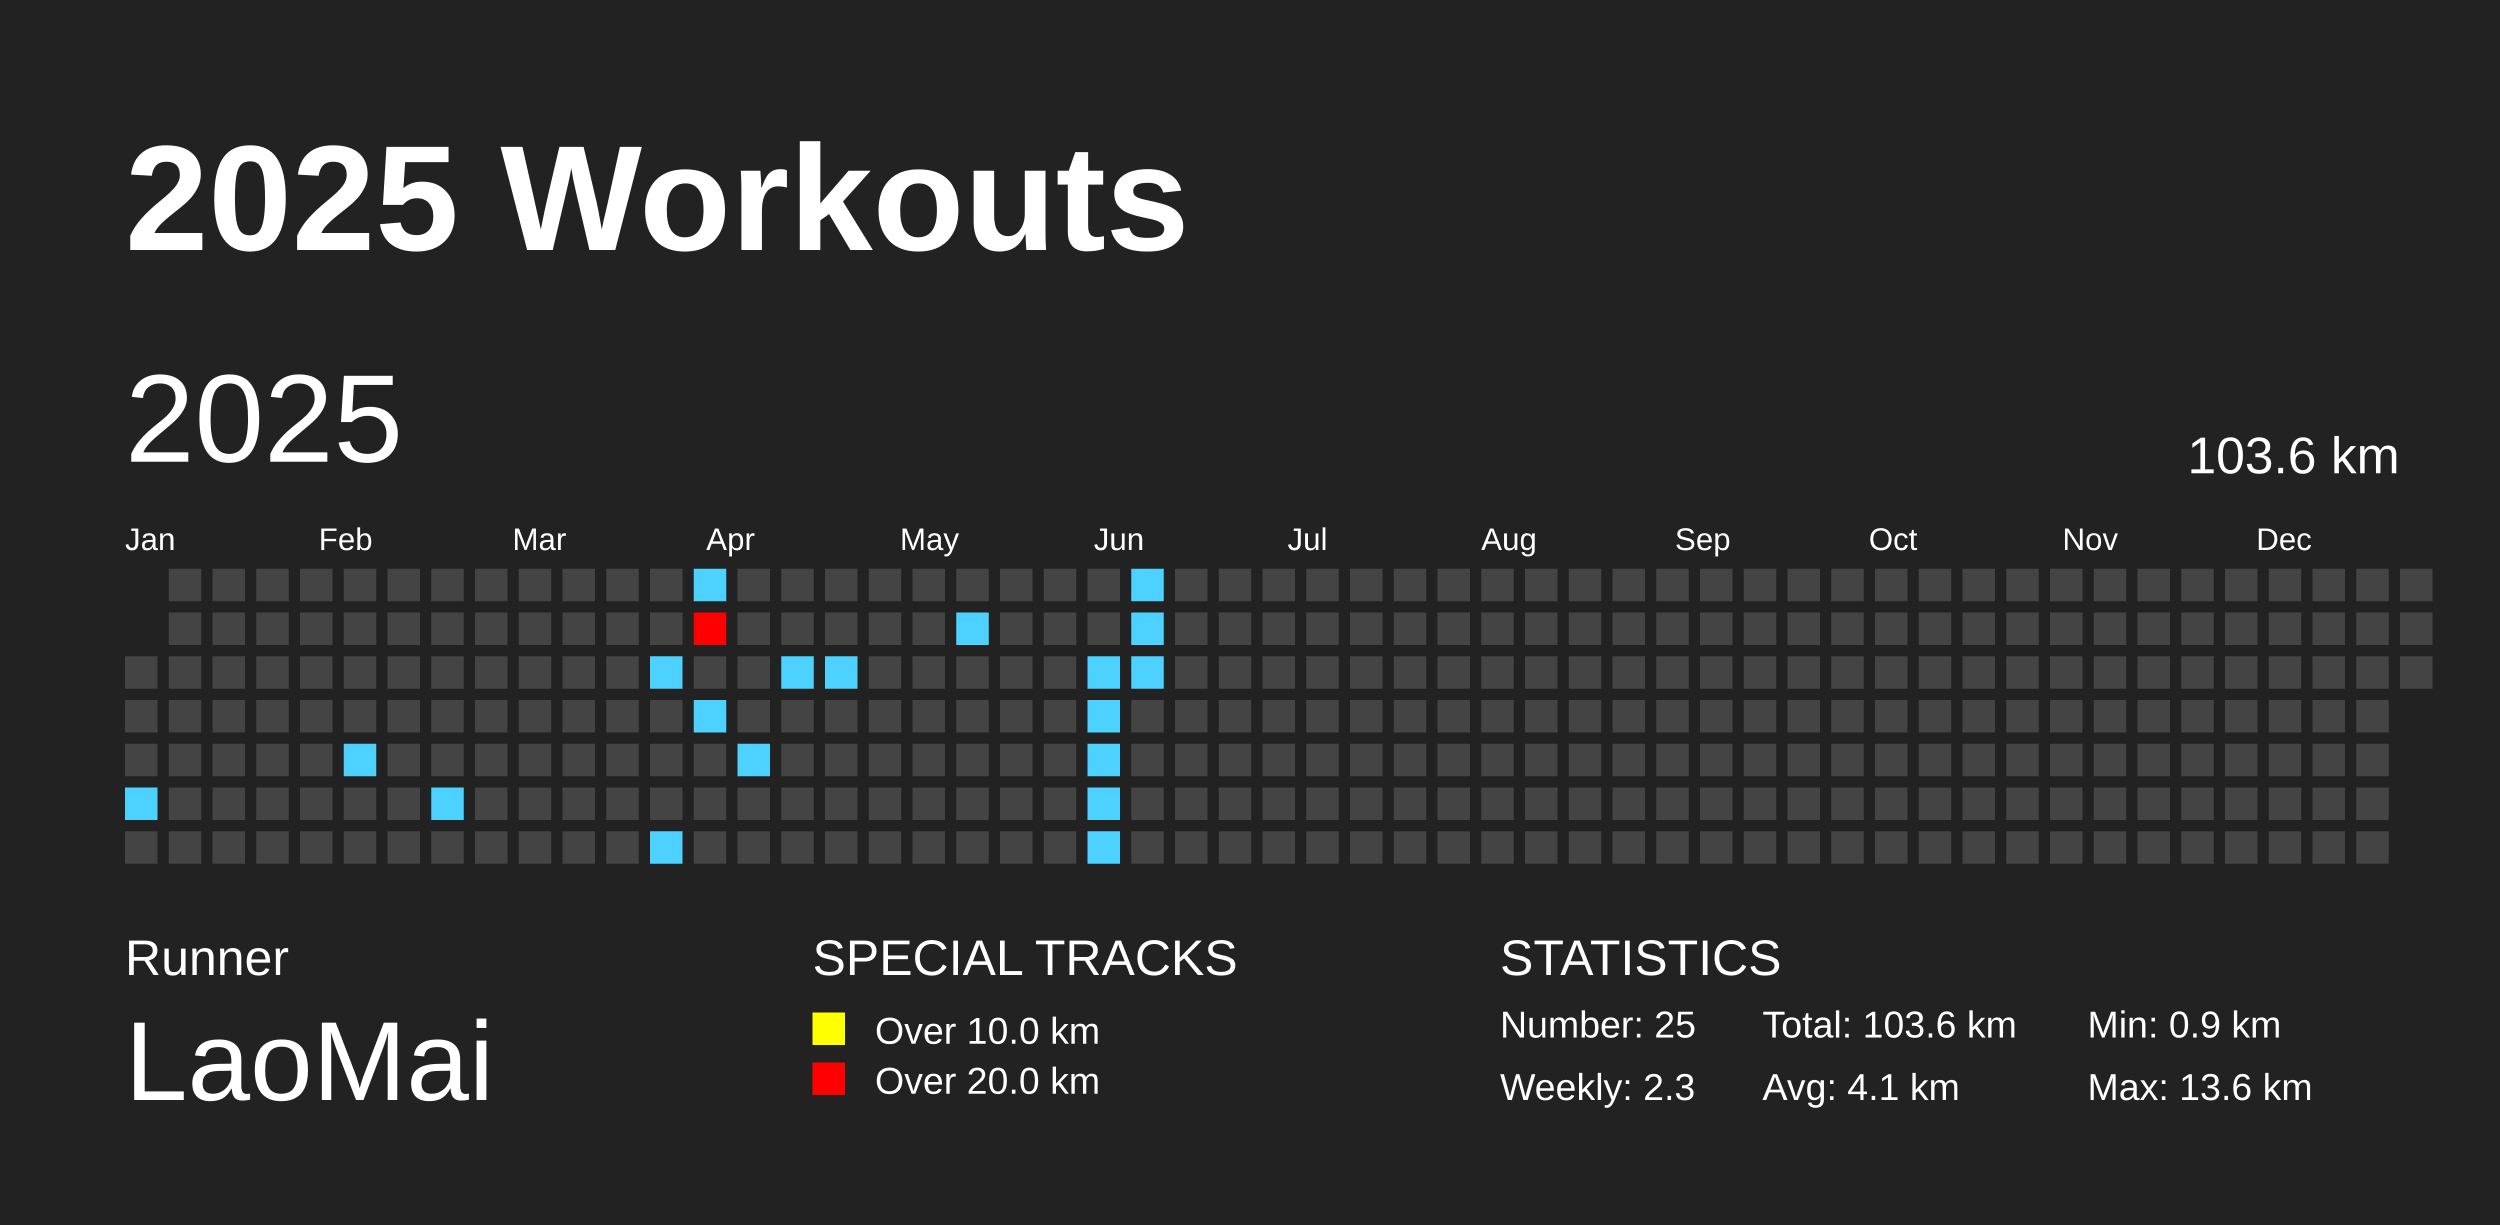
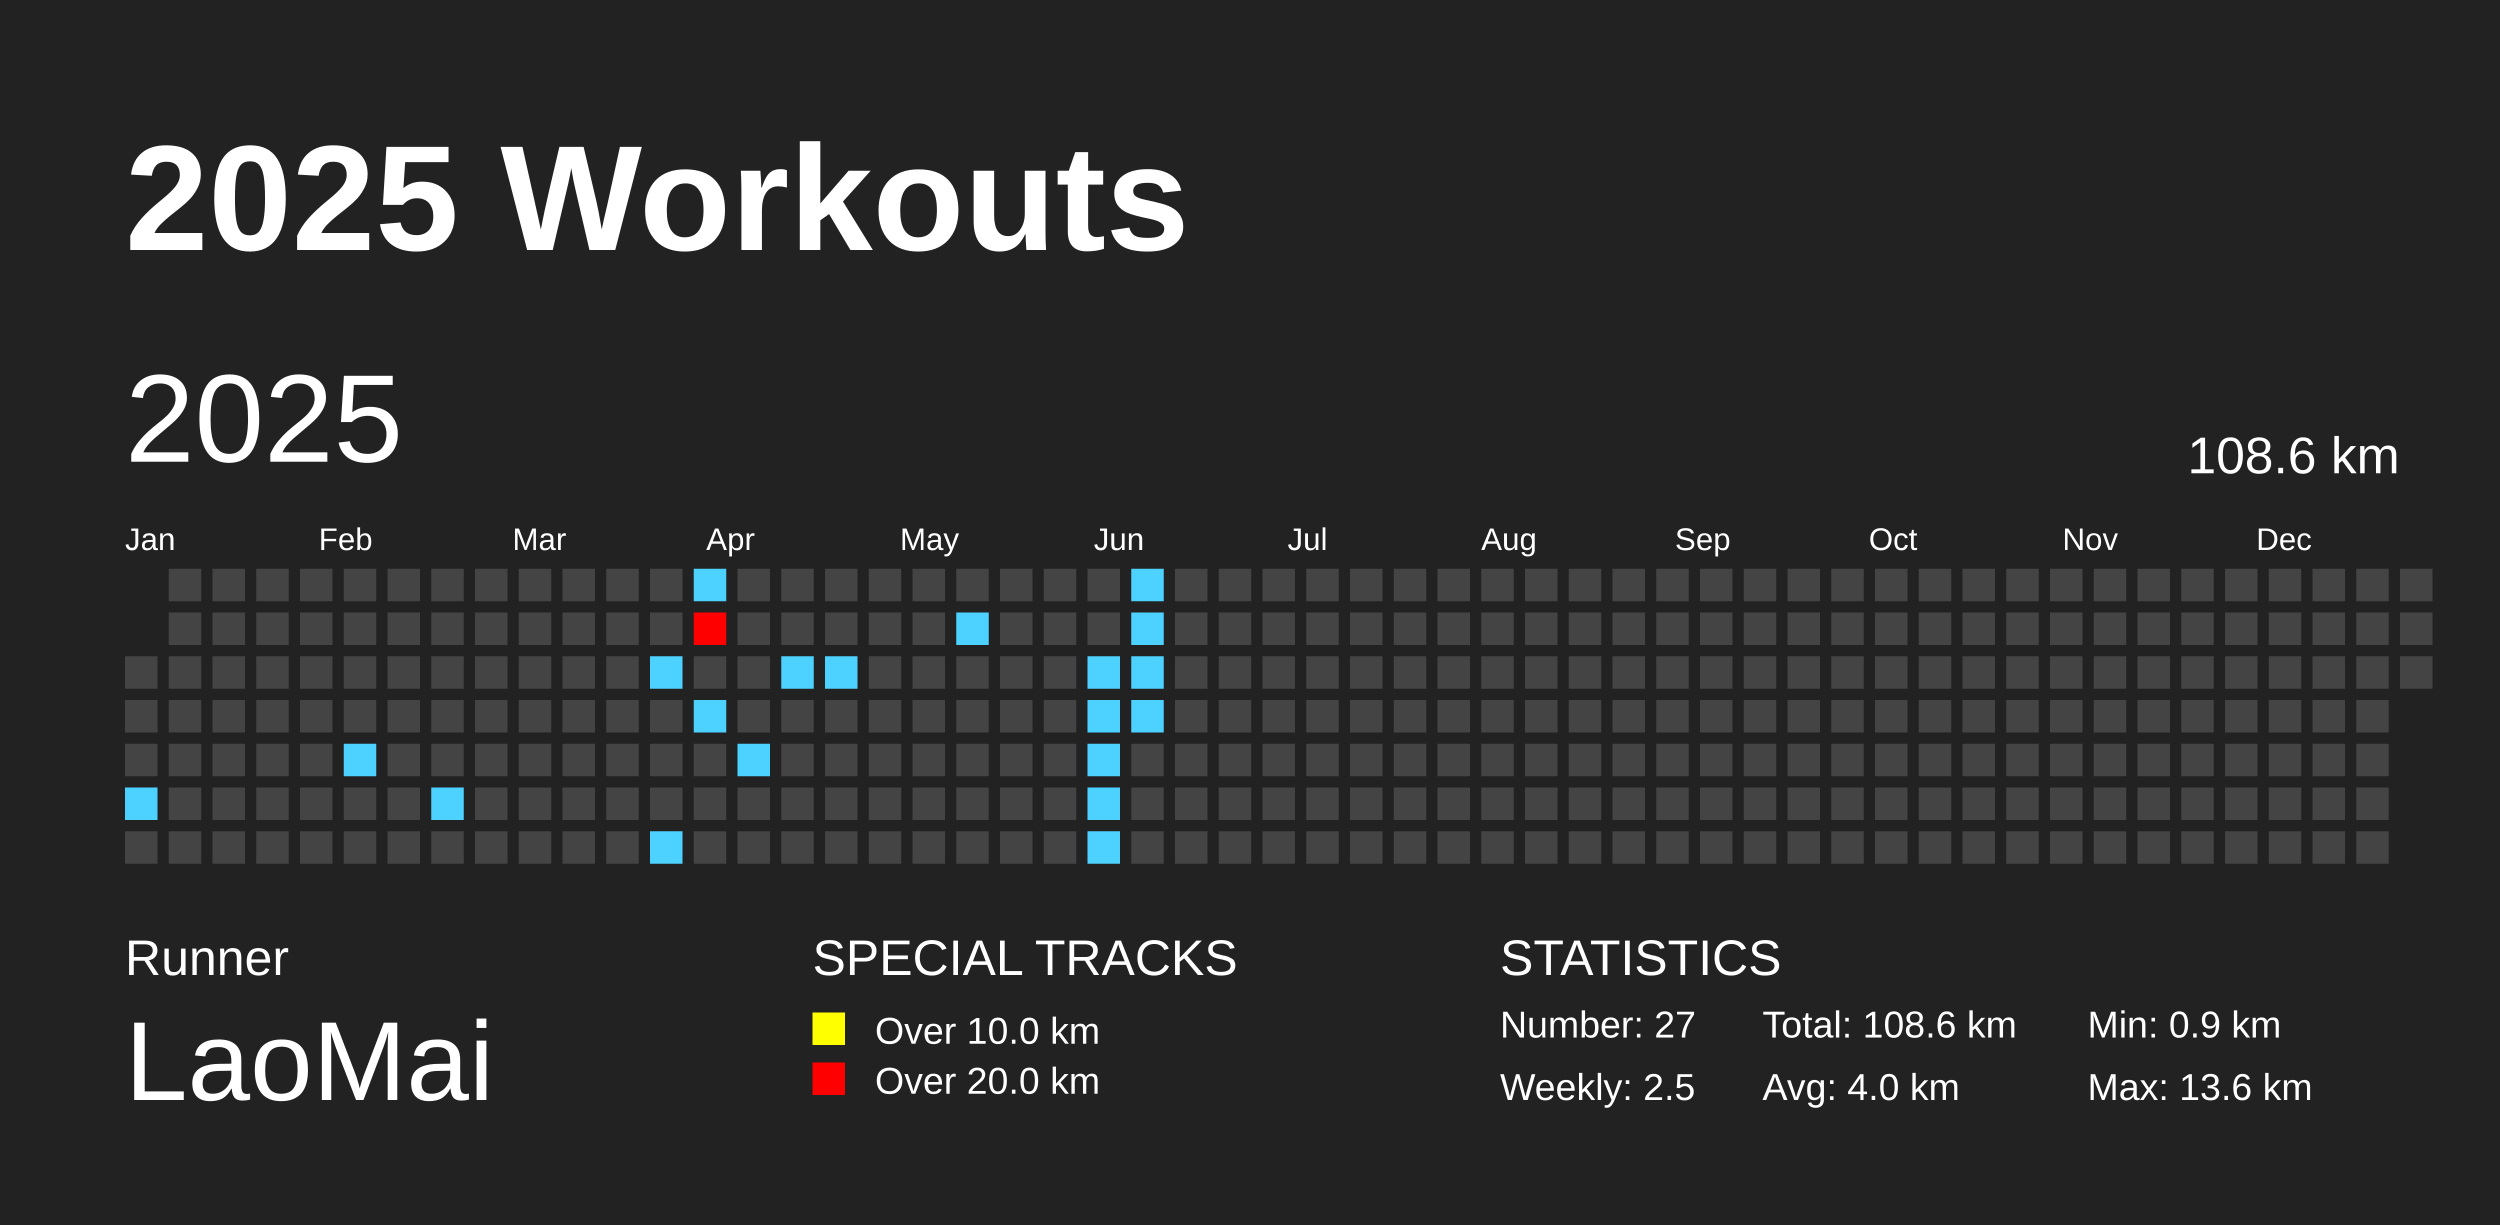
<svg xmlns="http://www.w3.org/2000/svg" baseProfile="full" height="98mm" version="1.1" viewBox="0,0,200,98" width="200mm">
  <defs />
  <rect fill="#222222" height="98" width="200" x="0" y="0" />
  <text fill="#FFFFFF" style="font-size:12px; font-family:Arial; font-weight:bold;" x="10" y="20">2025 Workouts</text>
  <text fill="#FFFFFF" style="font-size:4px; font-family:Arial" x="10" y="78">Runner</text>
  <text fill="#FFFFFF" style="font-size:9px; font-family:Arial" x="10" y="88">LaoMai</text>
  <text fill="#FFFFFF" style="font-size:4px; font-family:Arial" x="65" y="78">SPECIAL TRACKS</text>
  <rect fill="yellow" height="2.6" width="2.6" x="65" y="81" />
  <text fill="#FFFFFF" style="font-size:3px; font-family:Arial" x="70" y="83.5">Over 10.0 km</text>
  <rect fill="red" height="2.6" width="2.6" x="65" y="85" />
  <text fill="#FFFFFF" style="font-size:3px; font-family:Arial" x="70" y="87.5">Over 20.0 km</text>
  <text fill="#FFFFFF" style="font-size:4px; font-family:Arial" x="120" y="78">STATISTICS</text>
-   <text fill="#FFFFFF" style="font-size:3px; font-family:Arial" x="120" y="83">Number: 25</text>
-   <text fill="#FFFFFF" style="font-size:3px; font-family:Arial" x="120" y="88">Weekly: 2.3</text>
-   <text fill="#FFFFFF" style="font-size:3px; font-family:Arial" x="141" y="83">Total: 103.6 km</text>
-   <text fill="#FFFFFF" style="font-size:3px; font-family:Arial" x="141" y="88">Avg: 4.1 km</text>
+   <text fill="#FFFFFF" style="font-size:3px; font-family:Arial" x="120" y="83">Number: 27</text>
+   <text fill="#FFFFFF" style="font-size:3px; font-family:Arial" x="120" y="88">Weekly: 2.5</text>
+   <text fill="#FFFFFF" style="font-size:3px; font-family:Arial" x="141" y="83">Total: 108.6 km</text>
+   <text fill="#FFFFFF" style="font-size:3px; font-family:Arial" x="141" y="88">Avg: 4.0 km</text>
  <text fill="#FFFFFF" style="font-size:3px; font-family:Arial" x="167" y="83">Min: 0.9 km</text>
  <text fill="#FFFFFF" style="font-size:3px; font-family:Arial" x="167" y="88">Max: 13.6 km</text>
  <text dominant-baseline="hanging" fill="#FFFFFF" style="font-size:10.0px; font-family:Arial;" x="10" y="30">2025</text>
-   <text dominant-baseline="hanging" fill="#FFFFFF" style="font-size:4.125px; font-family:Arial;" x="175" y="35">103.6 km</text>
+   <text dominant-baseline="hanging" fill="#FFFFFF" style="font-size:4.125px; font-family:Arial;" x="175" y="35">108.6 km</text>
  <text fill="#FFFFFF" style="font-size:2.5px; font-family:Arial" x="10.0" y="44">Jan</text>
  <text fill="#FFFFFF" style="font-size:2.5px; font-family:Arial" x="25.5" y="44">Feb</text>
  <text fill="#FFFFFF" style="font-size:2.5px; font-family:Arial" x="41.0" y="44">Mar</text>
  <text fill="#FFFFFF" style="font-size:2.5px; font-family:Arial" x="56.5" y="44">Apr</text>
  <text fill="#FFFFFF" style="font-size:2.5px; font-family:Arial" x="72.0" y="44">May</text>
  <text fill="#FFFFFF" style="font-size:2.5px; font-family:Arial" x="87.5" y="44">Jun</text>
  <text fill="#FFFFFF" style="font-size:2.5px; font-family:Arial" x="103.0" y="44">Jul</text>
  <text fill="#FFFFFF" style="font-size:2.5px; font-family:Arial" x="118.5" y="44">Aug</text>
  <text fill="#FFFFFF" style="font-size:2.5px; font-family:Arial" x="134.0" y="44">Sep</text>
  <text fill="#FFFFFF" style="font-size:2.5px; font-family:Arial" x="149.5" y="44">Oct</text>
  <text fill="#FFFFFF" style="font-size:2.5px; font-family:Arial" x="165.0" y="44">Nov</text>
  <text fill="#FFFFFF" style="font-size:2.5px; font-family:Arial" x="180.5" y="44">Dec</text>
  <rect fill="#444444" height="2.6" width="2.6" x="10.0" y="52.5" />
  <rect fill="#444444" height="2.6" width="2.6" x="10.0" y="56.0" />
  <rect fill="#444444" height="2.6" width="2.6" x="10.0" y="59.5" />
  <rect fill="#4DD2FF" height="2.6" width="2.6" x="10.0" y="63.0" />
  <rect fill="#444444" height="2.6" width="2.6" x="10.0" y="66.5" />
  <rect fill="#444444" height="2.6" width="2.6" x="13.5" y="45.5" />
  <rect fill="#444444" height="2.6" width="2.6" x="13.5" y="49.0" />
  <rect fill="#444444" height="2.6" width="2.6" x="13.5" y="52.5" />
  <rect fill="#444444" height="2.6" width="2.6" x="13.5" y="56.0" />
  <rect fill="#444444" height="2.6" width="2.6" x="13.5" y="59.5" />
  <rect fill="#444444" height="2.6" width="2.6" x="13.5" y="63.0" />
  <rect fill="#444444" height="2.6" width="2.6" x="13.5" y="66.5" />
  <rect fill="#444444" height="2.6" width="2.6" x="17.0" y="45.5" />
  <rect fill="#444444" height="2.6" width="2.6" x="17.0" y="49.0" />
  <rect fill="#444444" height="2.6" width="2.6" x="17.0" y="52.5" />
  <rect fill="#444444" height="2.6" width="2.6" x="17.0" y="56.0" />
  <rect fill="#444444" height="2.6" width="2.6" x="17.0" y="59.5" />
  <rect fill="#444444" height="2.6" width="2.6" x="17.0" y="63.0" />
  <rect fill="#444444" height="2.6" width="2.6" x="17.0" y="66.5" />
  <rect fill="#444444" height="2.6" width="2.6" x="20.5" y="45.5" />
  <rect fill="#444444" height="2.6" width="2.6" x="20.5" y="49.0" />
  <rect fill="#444444" height="2.6" width="2.6" x="20.5" y="52.5" />
  <rect fill="#444444" height="2.6" width="2.6" x="20.5" y="56.0" />
  <rect fill="#444444" height="2.6" width="2.6" x="20.5" y="59.5" />
  <rect fill="#444444" height="2.6" width="2.6" x="20.5" y="63.0" />
  <rect fill="#444444" height="2.6" width="2.6" x="20.5" y="66.5" />
  <rect fill="#444444" height="2.6" width="2.6" x="24.0" y="45.5" />
  <rect fill="#444444" height="2.6" width="2.6" x="24.0" y="49.0" />
  <rect fill="#444444" height="2.6" width="2.6" x="24.0" y="52.5" />
  <rect fill="#444444" height="2.6" width="2.6" x="24.0" y="56.0" />
  <rect fill="#444444" height="2.6" width="2.6" x="24.0" y="59.5" />
  <rect fill="#444444" height="2.6" width="2.6" x="24.0" y="63.0" />
  <rect fill="#444444" height="2.6" width="2.6" x="24.0" y="66.5" />
  <rect fill="#444444" height="2.6" width="2.6" x="27.5" y="45.5" />
  <rect fill="#444444" height="2.6" width="2.6" x="27.5" y="49.0" />
  <rect fill="#444444" height="2.6" width="2.6" x="27.5" y="52.5" />
  <rect fill="#444444" height="2.6" width="2.6" x="27.5" y="56.0" />
  <rect fill="#4DD2FF" height="2.6" width="2.6" x="27.5" y="59.5" />
  <rect fill="#444444" height="2.6" width="2.6" x="27.5" y="63.0" />
  <rect fill="#444444" height="2.6" width="2.6" x="27.5" y="66.5" />
  <rect fill="#444444" height="2.6" width="2.6" x="31.0" y="45.5" />
  <rect fill="#444444" height="2.6" width="2.6" x="31.0" y="49.0" />
  <rect fill="#444444" height="2.6" width="2.6" x="31.0" y="52.5" />
  <rect fill="#444444" height="2.6" width="2.6" x="31.0" y="56.0" />
  <rect fill="#444444" height="2.6" width="2.6" x="31.0" y="59.5" />
  <rect fill="#444444" height="2.6" width="2.6" x="31.0" y="63.0" />
  <rect fill="#444444" height="2.6" width="2.6" x="31.0" y="66.5" />
  <rect fill="#444444" height="2.6" width="2.6" x="34.5" y="45.5" />
  <rect fill="#444444" height="2.6" width="2.6" x="34.5" y="49.0" />
  <rect fill="#444444" height="2.6" width="2.6" x="34.5" y="52.5" />
  <rect fill="#444444" height="2.6" width="2.6" x="34.5" y="56.0" />
  <rect fill="#444444" height="2.6" width="2.6" x="34.5" y="59.5" />
  <rect fill="#4DD2FF" height="2.6" width="2.6" x="34.5" y="63.0" />
  <rect fill="#444444" height="2.6" width="2.6" x="34.5" y="66.5" />
  <rect fill="#444444" height="2.6" width="2.6" x="38.0" y="45.5" />
  <rect fill="#444444" height="2.6" width="2.6" x="38.0" y="49.0" />
  <rect fill="#444444" height="2.6" width="2.6" x="38.0" y="52.5" />
  <rect fill="#444444" height="2.6" width="2.6" x="38.0" y="56.0" />
  <rect fill="#444444" height="2.6" width="2.6" x="38.0" y="59.5" />
  <rect fill="#444444" height="2.6" width="2.6" x="38.0" y="63.0" />
  <rect fill="#444444" height="2.6" width="2.6" x="38.0" y="66.5" />
  <rect fill="#444444" height="2.6" width="2.6" x="41.5" y="45.5" />
  <rect fill="#444444" height="2.6" width="2.6" x="41.5" y="49.0" />
  <rect fill="#444444" height="2.6" width="2.6" x="41.5" y="52.5" />
  <rect fill="#444444" height="2.6" width="2.6" x="41.5" y="56.0" />
  <rect fill="#444444" height="2.6" width="2.6" x="41.5" y="59.5" />
  <rect fill="#444444" height="2.6" width="2.6" x="41.5" y="63.0" />
  <rect fill="#444444" height="2.6" width="2.6" x="41.5" y="66.5" />
  <rect fill="#444444" height="2.6" width="2.6" x="45.0" y="45.5" />
  <rect fill="#444444" height="2.6" width="2.6" x="45.0" y="49.0" />
  <rect fill="#444444" height="2.6" width="2.6" x="45.0" y="52.5" />
  <rect fill="#444444" height="2.6" width="2.6" x="45.0" y="56.0" />
  <rect fill="#444444" height="2.6" width="2.6" x="45.0" y="59.5" />
  <rect fill="#444444" height="2.6" width="2.6" x="45.0" y="63.0" />
  <rect fill="#444444" height="2.6" width="2.6" x="45.0" y="66.5" />
  <rect fill="#444444" height="2.6" width="2.6" x="48.5" y="45.5" />
  <rect fill="#444444" height="2.6" width="2.6" x="48.5" y="49.0" />
  <rect fill="#444444" height="2.6" width="2.6" x="48.5" y="52.5" />
  <rect fill="#444444" height="2.6" width="2.6" x="48.5" y="56.0" />
  <rect fill="#444444" height="2.6" width="2.6" x="48.5" y="59.5" />
  <rect fill="#444444" height="2.6" width="2.6" x="48.5" y="63.0" />
  <rect fill="#444444" height="2.6" width="2.6" x="48.5" y="66.5" />
  <rect fill="#444444" height="2.6" width="2.6" x="52.0" y="45.5" />
  <rect fill="#444444" height="2.6" width="2.6" x="52.0" y="49.0" />
  <rect fill="#4DD2FF" height="2.6" width="2.6" x="52.0" y="52.5" />
  <rect fill="#444444" height="2.6" width="2.6" x="52.0" y="56.0" />
  <rect fill="#444444" height="2.6" width="2.6" x="52.0" y="59.5" />
  <rect fill="#444444" height="2.6" width="2.6" x="52.0" y="63.0" />
  <rect fill="#4DD2FF" height="2.6" width="2.6" x="52.0" y="66.5" />
  <rect fill="#4DD2FF" height="2.6" width="2.6" x="55.5" y="45.5" />
  <rect fill="red" height="2.6" width="2.6" x="55.5" y="49.0" />
  <rect fill="#444444" height="2.6" width="2.6" x="55.5" y="52.5" />
  <rect fill="#4DD2FF" height="2.6" width="2.6" x="55.5" y="56.0" />
  <rect fill="#444444" height="2.6" width="2.6" x="55.5" y="59.5" />
  <rect fill="#444444" height="2.6" width="2.6" x="55.5" y="63.0" />
  <rect fill="#444444" height="2.6" width="2.6" x="55.5" y="66.5" />
  <rect fill="#444444" height="2.6" width="2.6" x="59.0" y="45.5" />
  <rect fill="#444444" height="2.6" width="2.6" x="59.0" y="49.0" />
  <rect fill="#444444" height="2.6" width="2.6" x="59.0" y="52.5" />
  <rect fill="#444444" height="2.6" width="2.6" x="59.0" y="56.0" />
  <rect fill="#4DD2FF" height="2.6" width="2.6" x="59.0" y="59.5" />
  <rect fill="#444444" height="2.6" width="2.6" x="59.0" y="63.0" />
  <rect fill="#444444" height="2.6" width="2.6" x="59.0" y="66.5" />
  <rect fill="#444444" height="2.6" width="2.6" x="62.5" y="45.5" />
  <rect fill="#444444" height="2.6" width="2.6" x="62.5" y="49.0" />
  <rect fill="#4DD2FF" height="2.6" width="2.6" x="62.5" y="52.5" />
  <rect fill="#444444" height="2.6" width="2.6" x="62.5" y="56.0" />
  <rect fill="#444444" height="2.6" width="2.6" x="62.5" y="59.5" />
  <rect fill="#444444" height="2.6" width="2.6" x="62.5" y="63.0" />
  <rect fill="#444444" height="2.6" width="2.6" x="62.5" y="66.5" />
  <rect fill="#444444" height="2.6" width="2.6" x="66.0" y="45.5" />
  <rect fill="#444444" height="2.6" width="2.6" x="66.0" y="49.0" />
  <rect fill="#4DD2FF" height="2.6" width="2.6" x="66.0" y="52.5" />
  <rect fill="#444444" height="2.6" width="2.6" x="66.0" y="56.0" />
  <rect fill="#444444" height="2.6" width="2.6" x="66.0" y="59.5" />
  <rect fill="#444444" height="2.6" width="2.6" x="66.0" y="63.0" />
  <rect fill="#444444" height="2.6" width="2.6" x="66.0" y="66.5" />
  <rect fill="#444444" height="2.6" width="2.6" x="69.5" y="45.5" />
  <rect fill="#444444" height="2.6" width="2.6" x="69.5" y="49.0" />
  <rect fill="#444444" height="2.6" width="2.6" x="69.5" y="52.5" />
  <rect fill="#444444" height="2.6" width="2.6" x="69.5" y="56.0" />
  <rect fill="#444444" height="2.6" width="2.6" x="69.5" y="59.5" />
  <rect fill="#444444" height="2.6" width="2.6" x="69.5" y="63.0" />
  <rect fill="#444444" height="2.6" width="2.6" x="69.5" y="66.5" />
  <rect fill="#444444" height="2.6" width="2.6" x="73.0" y="45.5" />
  <rect fill="#444444" height="2.6" width="2.6" x="73.0" y="49.0" />
  <rect fill="#444444" height="2.6" width="2.6" x="73.0" y="52.5" />
  <rect fill="#444444" height="2.6" width="2.6" x="73.0" y="56.0" />
  <rect fill="#444444" height="2.6" width="2.6" x="73.0" y="59.5" />
  <rect fill="#444444" height="2.6" width="2.6" x="73.0" y="63.0" />
  <rect fill="#444444" height="2.6" width="2.6" x="73.0" y="66.5" />
  <rect fill="#444444" height="2.6" width="2.6" x="76.5" y="45.5" />
  <rect fill="#4DD2FF" height="2.6" width="2.6" x="76.5" y="49.0" />
  <rect fill="#444444" height="2.6" width="2.6" x="76.5" y="52.5" />
  <rect fill="#444444" height="2.6" width="2.6" x="76.5" y="56.0" />
  <rect fill="#444444" height="2.6" width="2.6" x="76.5" y="59.5" />
  <rect fill="#444444" height="2.6" width="2.6" x="76.5" y="63.0" />
  <rect fill="#444444" height="2.6" width="2.6" x="76.5" y="66.5" />
  <rect fill="#444444" height="2.6" width="2.6" x="80.0" y="45.5" />
  <rect fill="#444444" height="2.6" width="2.6" x="80.0" y="49.0" />
  <rect fill="#444444" height="2.6" width="2.6" x="80.0" y="52.5" />
  <rect fill="#444444" height="2.6" width="2.6" x="80.0" y="56.0" />
  <rect fill="#444444" height="2.6" width="2.6" x="80.0" y="59.5" />
  <rect fill="#444444" height="2.6" width="2.6" x="80.0" y="63.0" />
  <rect fill="#444444" height="2.6" width="2.6" x="80.0" y="66.5" />
  <rect fill="#444444" height="2.6" width="2.6" x="83.5" y="45.5" />
  <rect fill="#444444" height="2.6" width="2.6" x="83.5" y="49.0" />
  <rect fill="#444444" height="2.6" width="2.6" x="83.5" y="52.5" />
  <rect fill="#444444" height="2.6" width="2.6" x="83.5" y="56.0" />
  <rect fill="#444444" height="2.6" width="2.6" x="83.5" y="59.5" />
  <rect fill="#444444" height="2.6" width="2.6" x="83.5" y="63.0" />
  <rect fill="#444444" height="2.6" width="2.6" x="83.5" y="66.5" />
  <rect fill="#444444" height="2.6" width="2.6" x="87.0" y="45.5" />
  <rect fill="#444444" height="2.6" width="2.6" x="87.0" y="49.0" />
  <rect fill="#4DD2FF" height="2.6" width="2.6" x="87.0" y="52.5" />
  <rect fill="#4DD2FF" height="2.6" width="2.6" x="87.0" y="56.0" />
  <rect fill="#4DD2FF" height="2.6" width="2.6" x="87.0" y="59.5" />
  <rect fill="#4DD2FF" height="2.6" width="2.6" x="87.0" y="63.0" />
  <rect fill="#4DD2FF" height="2.6" width="2.6" x="87.0" y="66.5" />
  <rect fill="#4DD2FF" height="2.6" width="2.6" x="90.5" y="45.5" />
  <rect fill="#4DD2FF" height="2.6" width="2.6" x="90.5" y="49.0" />
  <rect fill="#4DD2FF" height="2.6" width="2.6" x="90.5" y="52.5" />
-   <rect fill="#444444" height="2.6" width="2.6" x="90.5" y="56.0" />
+   <rect fill="#4DD2FF" height="2.6" width="2.6" x="90.5" y="56.0" />
  <rect fill="#444444" height="2.6" width="2.6" x="90.5" y="59.5" />
  <rect fill="#444444" height="2.6" width="2.6" x="90.5" y="63.0" />
  <rect fill="#444444" height="2.6" width="2.6" x="90.5" y="66.5" />
  <rect fill="#444444" height="2.6" width="2.6" x="94.0" y="45.5" />
  <rect fill="#444444" height="2.6" width="2.6" x="94.0" y="49.0" />
  <rect fill="#444444" height="2.6" width="2.6" x="94.0" y="52.5" />
  <rect fill="#444444" height="2.6" width="2.6" x="94.0" y="56.0" />
  <rect fill="#444444" height="2.6" width="2.6" x="94.0" y="59.5" />
  <rect fill="#444444" height="2.6" width="2.6" x="94.0" y="63.0" />
  <rect fill="#444444" height="2.6" width="2.6" x="94.0" y="66.5" />
  <rect fill="#444444" height="2.6" width="2.6" x="97.5" y="45.5" />
  <rect fill="#444444" height="2.6" width="2.6" x="97.5" y="49.0" />
  <rect fill="#444444" height="2.6" width="2.6" x="97.5" y="52.5" />
  <rect fill="#444444" height="2.6" width="2.6" x="97.5" y="56.0" />
  <rect fill="#444444" height="2.6" width="2.6" x="97.5" y="59.5" />
  <rect fill="#444444" height="2.6" width="2.6" x="97.5" y="63.0" />
  <rect fill="#444444" height="2.6" width="2.6" x="97.5" y="66.5" />
  <rect fill="#444444" height="2.6" width="2.6" x="101.0" y="45.5" />
  <rect fill="#444444" height="2.6" width="2.6" x="101.0" y="49.0" />
  <rect fill="#444444" height="2.6" width="2.6" x="101.0" y="52.5" />
  <rect fill="#444444" height="2.6" width="2.6" x="101.0" y="56.0" />
  <rect fill="#444444" height="2.6" width="2.6" x="101.0" y="59.5" />
  <rect fill="#444444" height="2.6" width="2.6" x="101.0" y="63.0" />
  <rect fill="#444444" height="2.6" width="2.6" x="101.0" y="66.5" />
  <rect fill="#444444" height="2.6" width="2.6" x="104.5" y="45.5" />
  <rect fill="#444444" height="2.6" width="2.6" x="104.5" y="49.0" />
  <rect fill="#444444" height="2.6" width="2.6" x="104.5" y="52.5" />
  <rect fill="#444444" height="2.6" width="2.6" x="104.5" y="56.0" />
  <rect fill="#444444" height="2.6" width="2.6" x="104.5" y="59.5" />
  <rect fill="#444444" height="2.6" width="2.6" x="104.5" y="63.0" />
  <rect fill="#444444" height="2.6" width="2.6" x="104.5" y="66.5" />
  <rect fill="#444444" height="2.6" width="2.6" x="108.0" y="45.5" />
  <rect fill="#444444" height="2.6" width="2.6" x="108.0" y="49.0" />
  <rect fill="#444444" height="2.6" width="2.6" x="108.0" y="52.5" />
  <rect fill="#444444" height="2.6" width="2.6" x="108.0" y="56.0" />
  <rect fill="#444444" height="2.6" width="2.6" x="108.0" y="59.5" />
  <rect fill="#444444" height="2.6" width="2.6" x="108.0" y="63.0" />
  <rect fill="#444444" height="2.6" width="2.6" x="108.0" y="66.5" />
  <rect fill="#444444" height="2.6" width="2.6" x="111.5" y="45.5" />
  <rect fill="#444444" height="2.6" width="2.6" x="111.5" y="49.0" />
  <rect fill="#444444" height="2.6" width="2.6" x="111.5" y="52.5" />
  <rect fill="#444444" height="2.6" width="2.6" x="111.5" y="56.0" />
  <rect fill="#444444" height="2.6" width="2.6" x="111.5" y="59.5" />
  <rect fill="#444444" height="2.6" width="2.6" x="111.5" y="63.0" />
  <rect fill="#444444" height="2.6" width="2.6" x="111.5" y="66.5" />
  <rect fill="#444444" height="2.6" width="2.6" x="115.0" y="45.5" />
  <rect fill="#444444" height="2.6" width="2.6" x="115.0" y="49.0" />
  <rect fill="#444444" height="2.6" width="2.6" x="115.0" y="52.5" />
  <rect fill="#444444" height="2.6" width="2.6" x="115.0" y="56.0" />
  <rect fill="#444444" height="2.6" width="2.6" x="115.0" y="59.5" />
  <rect fill="#444444" height="2.6" width="2.6" x="115.0" y="63.0" />
  <rect fill="#444444" height="2.6" width="2.6" x="115.0" y="66.5" />
  <rect fill="#444444" height="2.6" width="2.6" x="118.5" y="45.5" />
  <rect fill="#444444" height="2.6" width="2.6" x="118.5" y="49.0" />
  <rect fill="#444444" height="2.6" width="2.6" x="118.5" y="52.5" />
  <rect fill="#444444" height="2.6" width="2.6" x="118.5" y="56.0" />
  <rect fill="#444444" height="2.6" width="2.6" x="118.5" y="59.5" />
  <rect fill="#444444" height="2.6" width="2.6" x="118.5" y="63.0" />
  <rect fill="#444444" height="2.6" width="2.6" x="118.5" y="66.5" />
  <rect fill="#444444" height="2.6" width="2.6" x="122.0" y="45.5" />
  <rect fill="#444444" height="2.6" width="2.6" x="122.0" y="49.0" />
  <rect fill="#444444" height="2.6" width="2.6" x="122.0" y="52.5" />
  <rect fill="#444444" height="2.6" width="2.6" x="122.0" y="56.0" />
  <rect fill="#444444" height="2.6" width="2.6" x="122.0" y="59.5" />
  <rect fill="#444444" height="2.6" width="2.6" x="122.0" y="63.0" />
  <rect fill="#444444" height="2.6" width="2.6" x="122.0" y="66.5" />
  <rect fill="#444444" height="2.6" width="2.6" x="125.5" y="45.5" />
  <rect fill="#444444" height="2.6" width="2.6" x="125.5" y="49.0" />
  <rect fill="#444444" height="2.6" width="2.6" x="125.5" y="52.5" />
  <rect fill="#444444" height="2.6" width="2.6" x="125.5" y="56.0" />
  <rect fill="#444444" height="2.6" width="2.6" x="125.5" y="59.5" />
  <rect fill="#444444" height="2.6" width="2.6" x="125.5" y="63.0" />
  <rect fill="#444444" height="2.6" width="2.6" x="125.5" y="66.5" />
  <rect fill="#444444" height="2.6" width="2.6" x="129.0" y="45.5" />
  <rect fill="#444444" height="2.6" width="2.6" x="129.0" y="49.0" />
  <rect fill="#444444" height="2.6" width="2.6" x="129.0" y="52.5" />
  <rect fill="#444444" height="2.6" width="2.6" x="129.0" y="56.0" />
  <rect fill="#444444" height="2.6" width="2.6" x="129.0" y="59.5" />
  <rect fill="#444444" height="2.6" width="2.6" x="129.0" y="63.0" />
  <rect fill="#444444" height="2.6" width="2.6" x="129.0" y="66.5" />
  <rect fill="#444444" height="2.6" width="2.6" x="132.5" y="45.5" />
  <rect fill="#444444" height="2.6" width="2.6" x="132.5" y="49.0" />
  <rect fill="#444444" height="2.6" width="2.6" x="132.5" y="52.5" />
  <rect fill="#444444" height="2.6" width="2.6" x="132.5" y="56.0" />
  <rect fill="#444444" height="2.6" width="2.6" x="132.5" y="59.5" />
  <rect fill="#444444" height="2.6" width="2.6" x="132.5" y="63.0" />
  <rect fill="#444444" height="2.6" width="2.6" x="132.5" y="66.5" />
  <rect fill="#444444" height="2.6" width="2.6" x="136.0" y="45.5" />
  <rect fill="#444444" height="2.6" width="2.6" x="136.0" y="49.0" />
  <rect fill="#444444" height="2.6" width="2.6" x="136.0" y="52.5" />
  <rect fill="#444444" height="2.6" width="2.6" x="136.0" y="56.0" />
  <rect fill="#444444" height="2.6" width="2.6" x="136.0" y="59.5" />
  <rect fill="#444444" height="2.6" width="2.6" x="136.0" y="63.0" />
  <rect fill="#444444" height="2.6" width="2.6" x="136.0" y="66.5" />
  <rect fill="#444444" height="2.6" width="2.6" x="139.5" y="45.5" />
  <rect fill="#444444" height="2.6" width="2.6" x="139.5" y="49.0" />
  <rect fill="#444444" height="2.6" width="2.6" x="139.5" y="52.5" />
  <rect fill="#444444" height="2.6" width="2.6" x="139.5" y="56.0" />
  <rect fill="#444444" height="2.6" width="2.6" x="139.5" y="59.5" />
  <rect fill="#444444" height="2.6" width="2.6" x="139.5" y="63.0" />
  <rect fill="#444444" height="2.6" width="2.6" x="139.5" y="66.5" />
  <rect fill="#444444" height="2.6" width="2.6" x="143.0" y="45.5" />
  <rect fill="#444444" height="2.6" width="2.6" x="143.0" y="49.0" />
  <rect fill="#444444" height="2.6" width="2.6" x="143.0" y="52.5" />
  <rect fill="#444444" height="2.6" width="2.6" x="143.0" y="56.0" />
  <rect fill="#444444" height="2.6" width="2.6" x="143.0" y="59.5" />
  <rect fill="#444444" height="2.6" width="2.6" x="143.0" y="63.0" />
  <rect fill="#444444" height="2.6" width="2.6" x="143.0" y="66.5" />
  <rect fill="#444444" height="2.6" width="2.6" x="146.5" y="45.5" />
  <rect fill="#444444" height="2.6" width="2.6" x="146.5" y="49.0" />
  <rect fill="#444444" height="2.6" width="2.6" x="146.5" y="52.5" />
  <rect fill="#444444" height="2.6" width="2.6" x="146.5" y="56.0" />
  <rect fill="#444444" height="2.6" width="2.6" x="146.5" y="59.5" />
  <rect fill="#444444" height="2.6" width="2.6" x="146.5" y="63.0" />
  <rect fill="#444444" height="2.6" width="2.6" x="146.5" y="66.5" />
  <rect fill="#444444" height="2.6" width="2.6" x="150.0" y="45.5" />
  <rect fill="#444444" height="2.6" width="2.6" x="150.0" y="49.0" />
  <rect fill="#444444" height="2.6" width="2.6" x="150.0" y="52.5" />
  <rect fill="#444444" height="2.6" width="2.6" x="150.0" y="56.0" />
  <rect fill="#444444" height="2.6" width="2.6" x="150.0" y="59.5" />
  <rect fill="#444444" height="2.6" width="2.6" x="150.0" y="63.0" />
  <rect fill="#444444" height="2.6" width="2.6" x="150.0" y="66.5" />
  <rect fill="#444444" height="2.6" width="2.6" x="153.5" y="45.5" />
  <rect fill="#444444" height="2.6" width="2.6" x="153.5" y="49.0" />
  <rect fill="#444444" height="2.6" width="2.6" x="153.5" y="52.5" />
  <rect fill="#444444" height="2.6" width="2.6" x="153.5" y="56.0" />
  <rect fill="#444444" height="2.6" width="2.6" x="153.5" y="59.5" />
  <rect fill="#444444" height="2.6" width="2.6" x="153.5" y="63.0" />
  <rect fill="#444444" height="2.6" width="2.6" x="153.5" y="66.5" />
  <rect fill="#444444" height="2.6" width="2.6" x="157.0" y="45.5" />
  <rect fill="#444444" height="2.6" width="2.6" x="157.0" y="49.0" />
  <rect fill="#444444" height="2.6" width="2.6" x="157.0" y="52.5" />
  <rect fill="#444444" height="2.6" width="2.6" x="157.0" y="56.0" />
  <rect fill="#444444" height="2.6" width="2.6" x="157.0" y="59.5" />
  <rect fill="#444444" height="2.6" width="2.6" x="157.0" y="63.0" />
  <rect fill="#444444" height="2.6" width="2.6" x="157.0" y="66.5" />
  <rect fill="#444444" height="2.6" width="2.6" x="160.5" y="45.5" />
  <rect fill="#444444" height="2.6" width="2.6" x="160.5" y="49.0" />
  <rect fill="#444444" height="2.6" width="2.6" x="160.5" y="52.5" />
  <rect fill="#444444" height="2.6" width="2.6" x="160.5" y="56.0" />
  <rect fill="#444444" height="2.6" width="2.6" x="160.5" y="59.5" />
  <rect fill="#444444" height="2.6" width="2.6" x="160.5" y="63.0" />
  <rect fill="#444444" height="2.6" width="2.6" x="160.5" y="66.5" />
  <rect fill="#444444" height="2.6" width="2.6" x="164.0" y="45.5" />
  <rect fill="#444444" height="2.6" width="2.6" x="164.0" y="49.0" />
  <rect fill="#444444" height="2.6" width="2.6" x="164.0" y="52.5" />
  <rect fill="#444444" height="2.6" width="2.6" x="164.0" y="56.0" />
  <rect fill="#444444" height="2.6" width="2.6" x="164.0" y="59.5" />
  <rect fill="#444444" height="2.6" width="2.6" x="164.0" y="63.0" />
  <rect fill="#444444" height="2.6" width="2.6" x="164.0" y="66.5" />
  <rect fill="#444444" height="2.6" width="2.6" x="167.5" y="45.5" />
  <rect fill="#444444" height="2.6" width="2.6" x="167.5" y="49.0" />
  <rect fill="#444444" height="2.6" width="2.6" x="167.5" y="52.5" />
  <rect fill="#444444" height="2.6" width="2.6" x="167.5" y="56.0" />
  <rect fill="#444444" height="2.6" width="2.6" x="167.5" y="59.5" />
  <rect fill="#444444" height="2.6" width="2.6" x="167.5" y="63.0" />
  <rect fill="#444444" height="2.6" width="2.6" x="167.5" y="66.5" />
  <rect fill="#444444" height="2.6" width="2.6" x="171.0" y="45.5" />
  <rect fill="#444444" height="2.6" width="2.6" x="171.0" y="49.0" />
  <rect fill="#444444" height="2.6" width="2.6" x="171.0" y="52.5" />
  <rect fill="#444444" height="2.6" width="2.6" x="171.0" y="56.0" />
  <rect fill="#444444" height="2.6" width="2.6" x="171.0" y="59.5" />
  <rect fill="#444444" height="2.6" width="2.6" x="171.0" y="63.0" />
  <rect fill="#444444" height="2.6" width="2.6" x="171.0" y="66.5" />
  <rect fill="#444444" height="2.6" width="2.6" x="174.5" y="45.5" />
  <rect fill="#444444" height="2.6" width="2.6" x="174.5" y="49.0" />
  <rect fill="#444444" height="2.6" width="2.6" x="174.5" y="52.5" />
  <rect fill="#444444" height="2.6" width="2.6" x="174.5" y="56.0" />
  <rect fill="#444444" height="2.6" width="2.6" x="174.5" y="59.5" />
  <rect fill="#444444" height="2.6" width="2.6" x="174.5" y="63.0" />
  <rect fill="#444444" height="2.6" width="2.6" x="174.5" y="66.5" />
  <rect fill="#444444" height="2.6" width="2.6" x="178.0" y="45.5" />
  <rect fill="#444444" height="2.6" width="2.6" x="178.0" y="49.0" />
  <rect fill="#444444" height="2.6" width="2.6" x="178.0" y="52.5" />
  <rect fill="#444444" height="2.6" width="2.6" x="178.0" y="56.0" />
  <rect fill="#444444" height="2.6" width="2.6" x="178.0" y="59.5" />
  <rect fill="#444444" height="2.6" width="2.6" x="178.0" y="63.0" />
  <rect fill="#444444" height="2.6" width="2.6" x="178.0" y="66.5" />
  <rect fill="#444444" height="2.6" width="2.6" x="181.5" y="45.5" />
  <rect fill="#444444" height="2.6" width="2.6" x="181.5" y="49.0" />
  <rect fill="#444444" height="2.6" width="2.6" x="181.5" y="52.5" />
  <rect fill="#444444" height="2.6" width="2.6" x="181.5" y="56.0" />
  <rect fill="#444444" height="2.6" width="2.6" x="181.5" y="59.5" />
  <rect fill="#444444" height="2.6" width="2.6" x="181.5" y="63.0" />
  <rect fill="#444444" height="2.6" width="2.6" x="181.5" y="66.5" />
  <rect fill="#444444" height="2.6" width="2.6" x="185.0" y="45.5" />
  <rect fill="#444444" height="2.6" width="2.6" x="185.0" y="49.0" />
  <rect fill="#444444" height="2.6" width="2.6" x="185.0" y="52.5" />
  <rect fill="#444444" height="2.6" width="2.6" x="185.0" y="56.0" />
  <rect fill="#444444" height="2.6" width="2.6" x="185.0" y="59.5" />
  <rect fill="#444444" height="2.6" width="2.6" x="185.0" y="63.0" />
  <rect fill="#444444" height="2.6" width="2.6" x="185.0" y="66.5" />
  <rect fill="#444444" height="2.6" width="2.6" x="188.5" y="45.5" />
  <rect fill="#444444" height="2.6" width="2.6" x="188.5" y="49.0" />
  <rect fill="#444444" height="2.6" width="2.6" x="188.5" y="52.5" />
  <rect fill="#444444" height="2.6" width="2.6" x="188.5" y="56.0" />
  <rect fill="#444444" height="2.6" width="2.6" x="188.5" y="59.5" />
  <rect fill="#444444" height="2.6" width="2.6" x="188.5" y="63.0" />
  <rect fill="#444444" height="2.6" width="2.6" x="188.5" y="66.5" />
  <rect fill="#444444" height="2.6" width="2.6" x="192.0" y="45.5" />
  <rect fill="#444444" height="2.6" width="2.6" x="192.0" y="49.0" />
  <rect fill="#444444" height="2.6" width="2.6" x="192.0" y="52.5" />
</svg>
